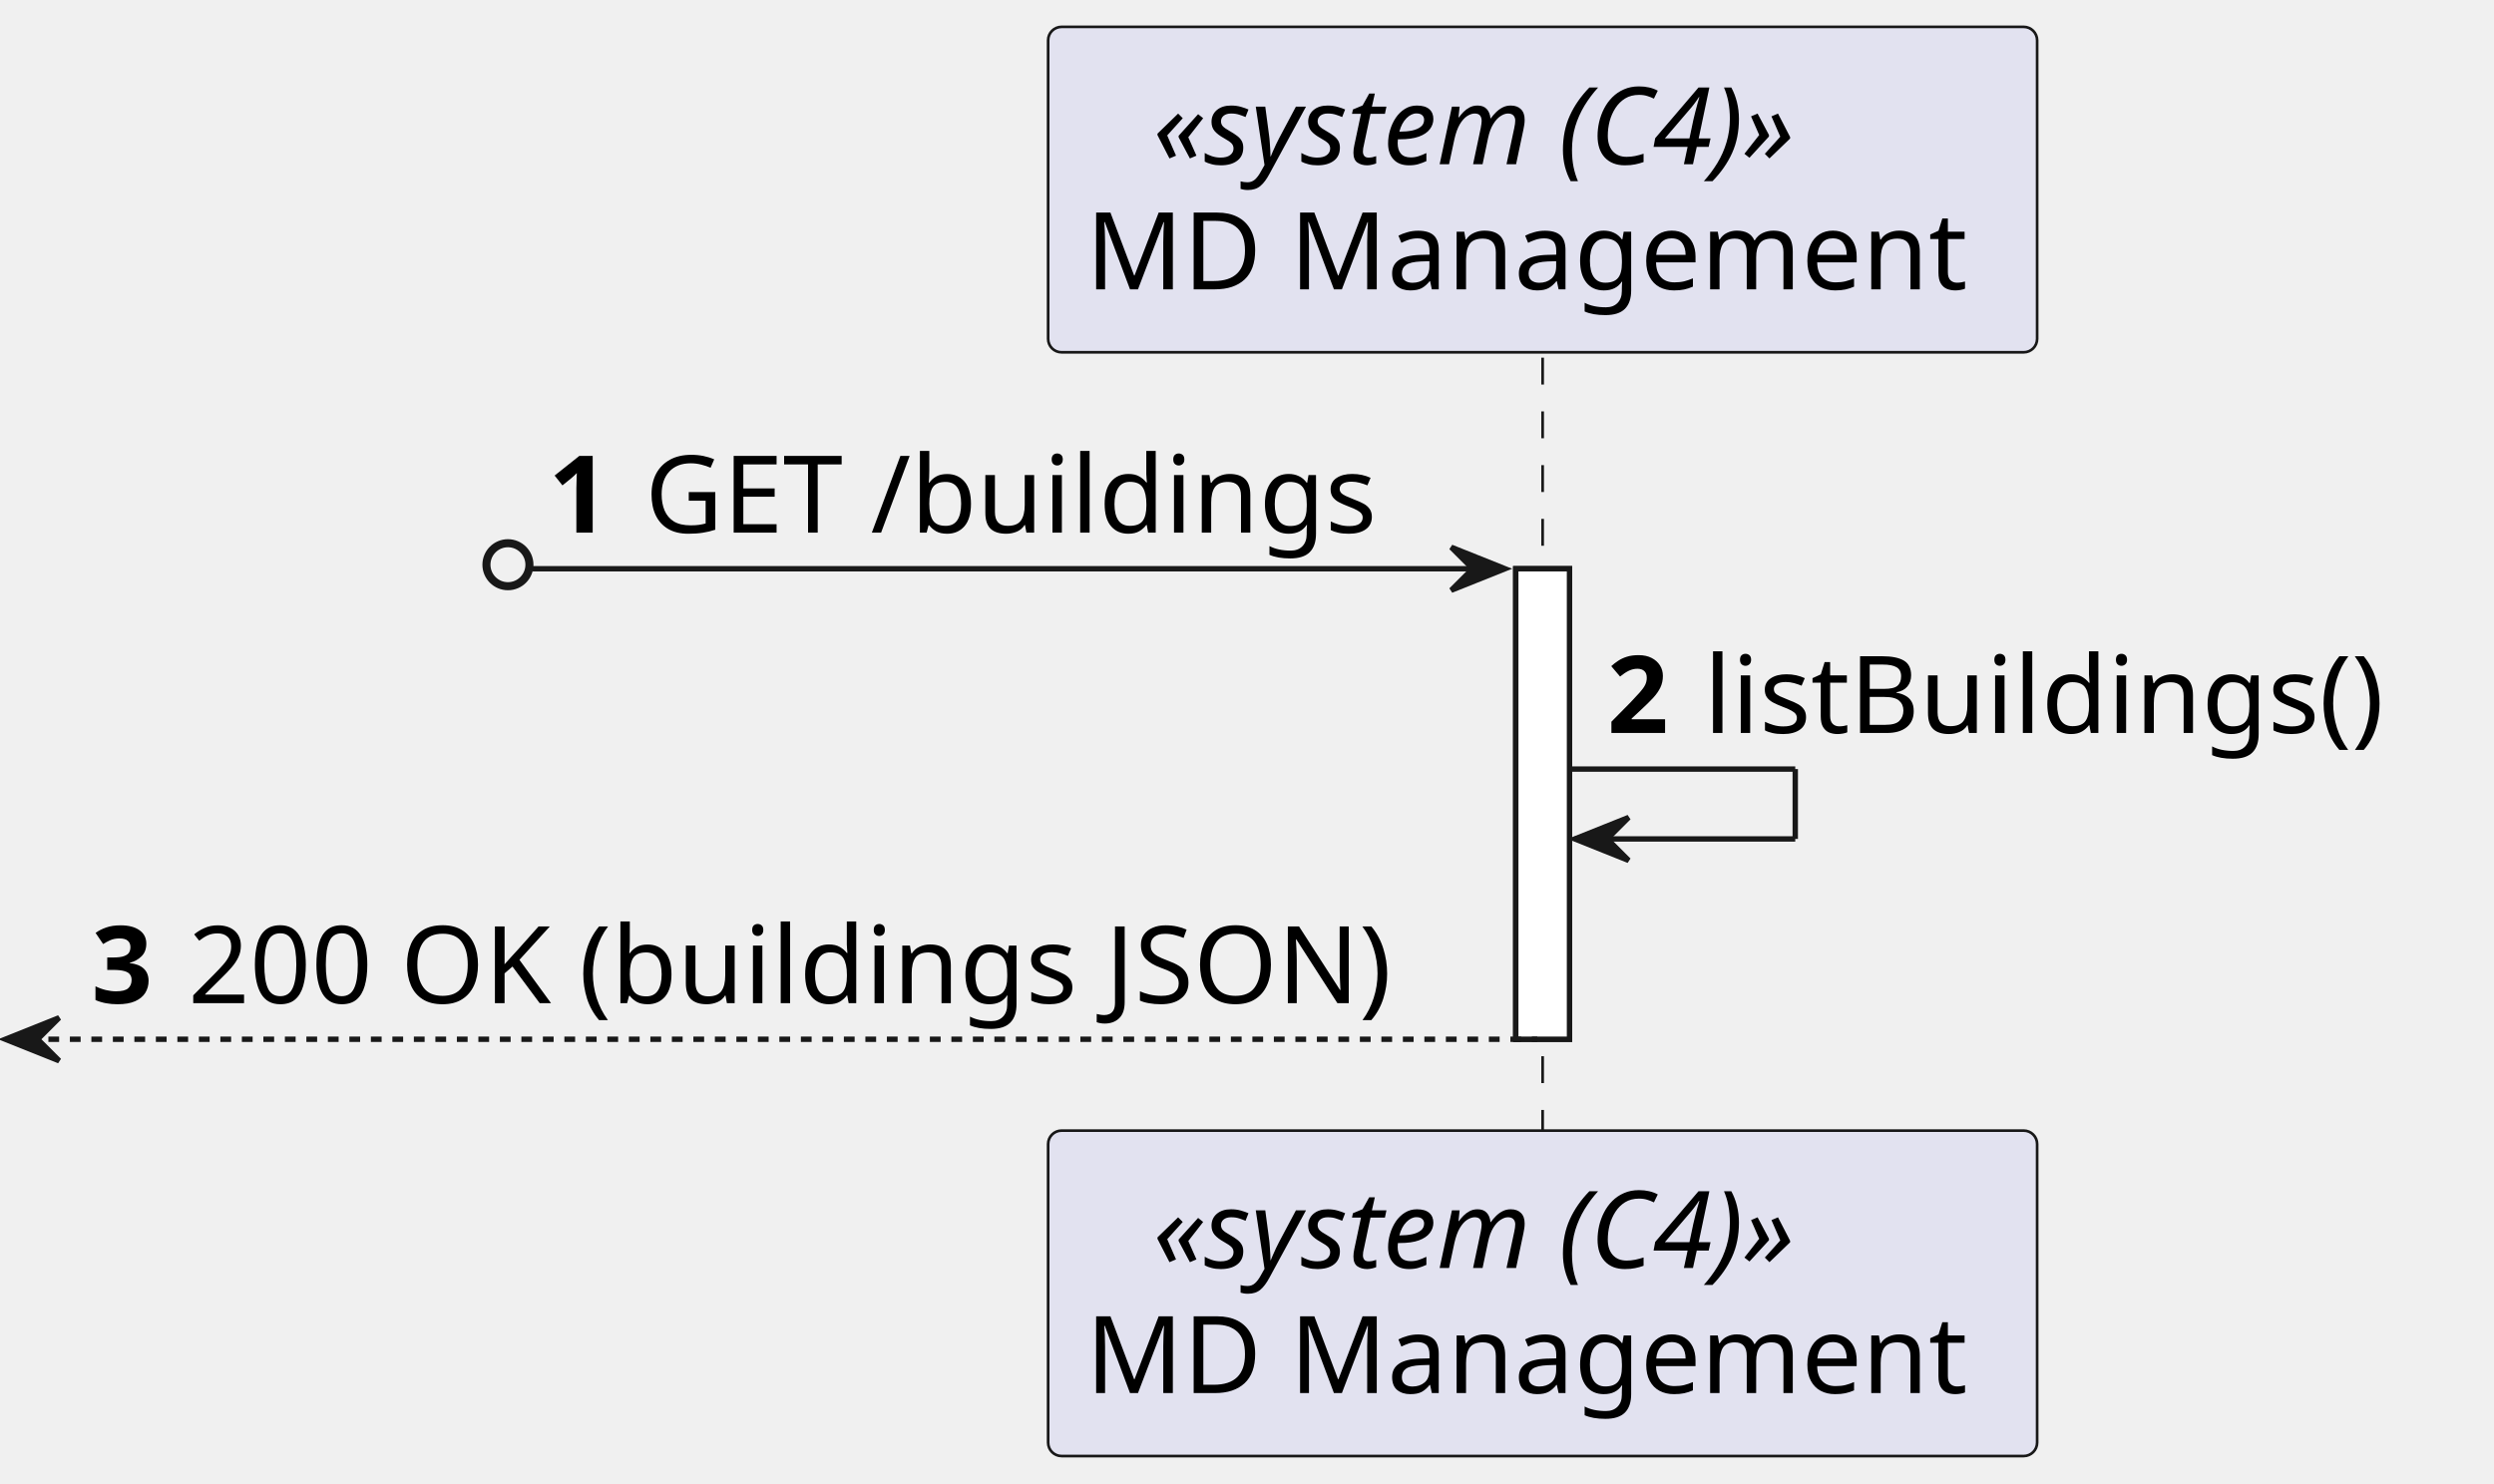
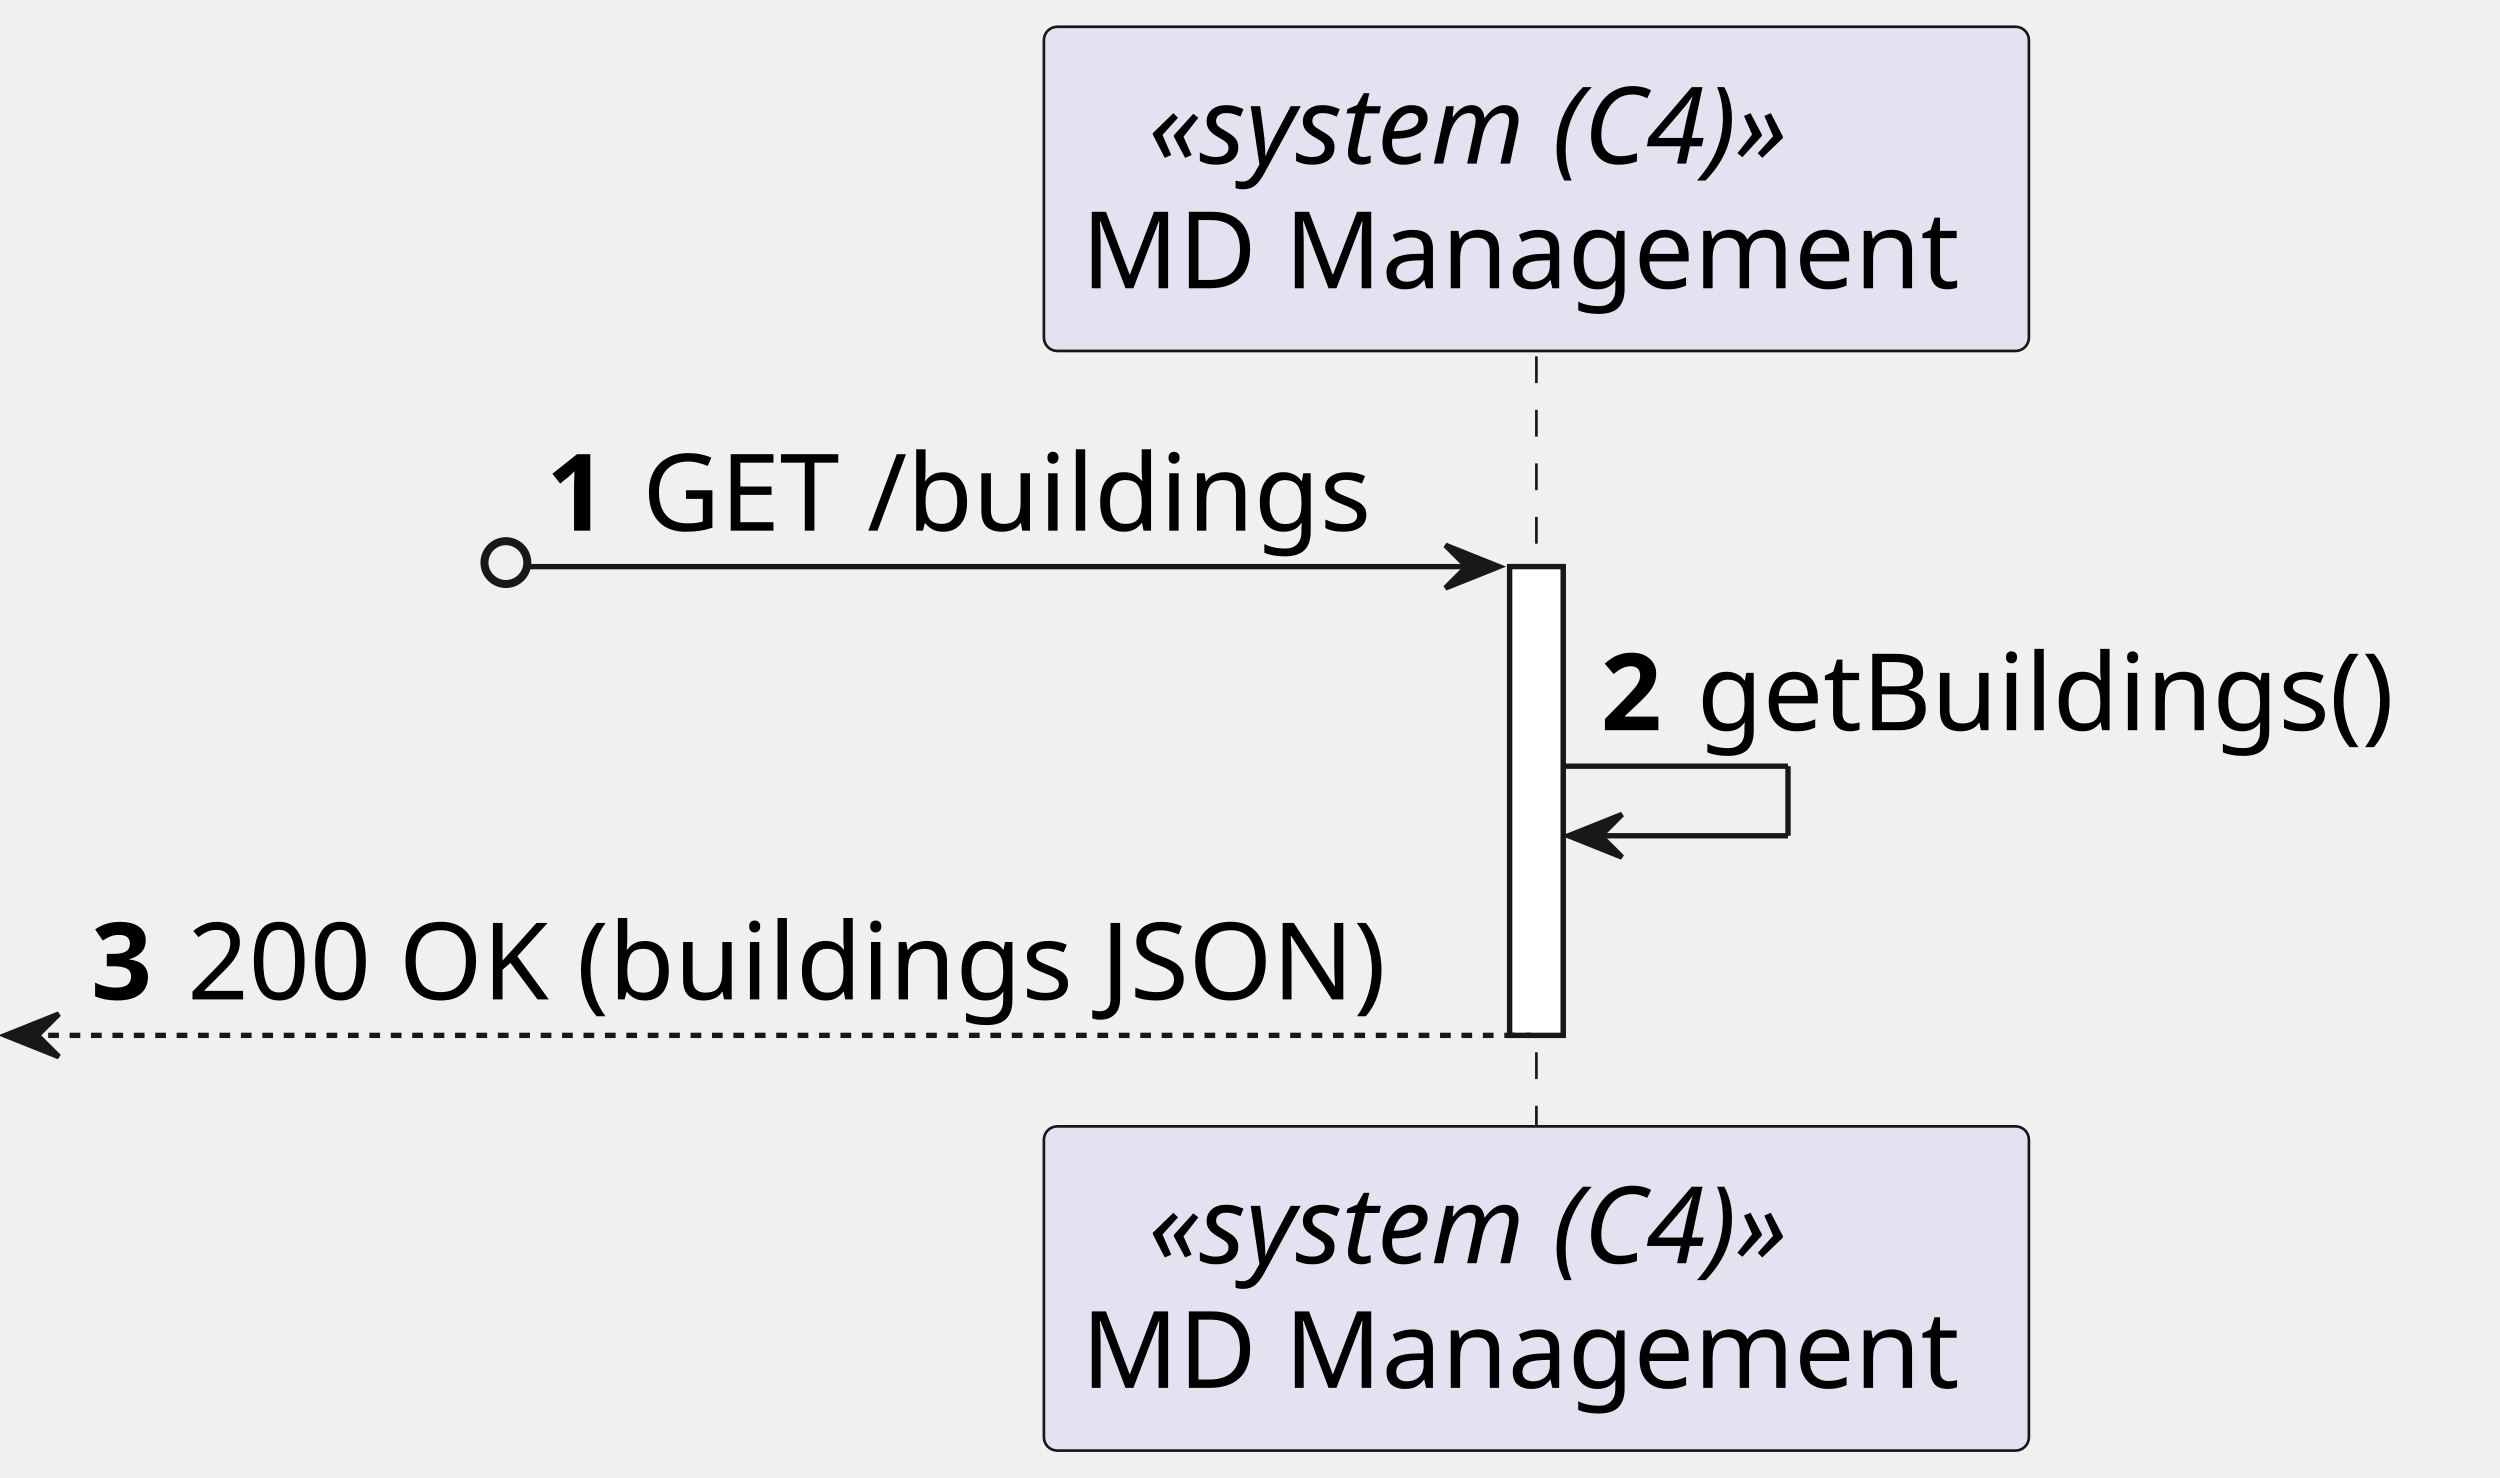
- <svg xmlns="http://www.w3.org/2000/svg" contentStyleType="text/css" height="276px" preserveAspectRatio="none" style="width:464px;height:276px;background:#FFFFFF;" version="1.1" viewBox="0 0 464 276" width="464px" zoomAndPan="magnify">
+ <svg xmlns="http://www.w3.org/2000/svg" contentStyleType="text/css" height="276px" preserveAspectRatio="none" style="width:467px;height:276px;background:#FFFFFF;" version="1.1" viewBox="0 0 467 276" width="467px" zoomAndPan="magnify">
  <defs />
  <g>
    <rect fill="#FFFFFF" height="87.562" style="stroke:#181818;stroke-width:1.0;" width="10" x="282" y="105.844" />
    <line style="stroke:#181818;stroke-width:0.5;stroke-dasharray:5.0,5.0;" x1="287" x2="287" y1="66.562" y2="211.406" />
    <rect fill="#E2E2F0" height="60.562" rx="2.5" ry="2.5" style="stroke:#181818;stroke-width:0.5;" width="184" x="195" y="5" />
    <text fill="#000000" font-family="sans-serif" font-size="20" font-style="italic" lengthAdjust="spacing" textLength="145" x="214.5" y="30.564">«system (C4)»</text>
    <text fill="#000000" font-family="sans-serif" font-size="20" lengthAdjust="spacing" textLength="170" x="202" y="53.846">MD Management</text>
    <rect fill="#E2E2F0" height="60.562" rx="2.5" ry="2.5" style="stroke:#181818;stroke-width:0.5;" width="184" x="195" y="210.406" />
    <text fill="#000000" font-family="sans-serif" font-size="20" font-style="italic" lengthAdjust="spacing" textLength="145" x="214.5" y="235.971">«system (C4)»</text>
    <text fill="#000000" font-family="sans-serif" font-size="20" lengthAdjust="spacing" textLength="170" x="202" y="259.252">MD Management</text>
    <rect fill="#FFFFFF" height="87.562" style="stroke:#181818;stroke-width:1.0;" width="10" x="282" y="105.844" />
    <ellipse cx="94.5" cy="105.094" fill="none" rx="4" ry="4" style="stroke:#181818;stroke-width:1.5;" />
    <polygon fill="#181818" points="270,101.844,280,105.844,270,109.844,274,105.844" style="stroke:#181818;stroke-width:1.0;" />
    <line style="stroke:#181818;stroke-width:1.0;" x1="99" x2="276" y1="105.844" y2="105.844" />
    <text fill="#000000" font-family="sans-serif" font-size="20" font-weight="bold" lengthAdjust="spacing" textLength="14" x="102" y="99.127">1</text>
    <text fill="#000000" font-family="sans-serif" font-size="20" lengthAdjust="spacing" textLength="147" x="120" y="99.127">GET /buildings</text>
    <line style="stroke:#181818;stroke-width:1.0;" x1="292" x2="334" y1="143.125" y2="143.125" />
    <line style="stroke:#181818;stroke-width:1.0;" x1="334" x2="334" y1="143.125" y2="156.125" />
    <line style="stroke:#181818;stroke-width:1.0;" x1="293" x2="334" y1="156.125" y2="156.125" />
    <polygon fill="#181818" points="303,152.125,293,156.125,303,160.125,299,156.125" style="stroke:#181818;stroke-width:1.0;" />
    <text fill="#000000" font-family="sans-serif" font-size="20" font-weight="bold" lengthAdjust="spacing" textLength="14" x="299" y="136.408">2</text>
-     <text fill="#000000" font-family="sans-serif" font-size="20" lengthAdjust="spacing" textLength="140" x="317" y="136.408">listBuildings()</text>
+     <text fill="#000000" font-family="sans-serif" font-size="20" lengthAdjust="spacing" textLength="143" x="317" y="136.408">getBuildings()</text>
    <polygon fill="#181818" points="11,189.406,1,193.406,11,197.406,7,193.406" style="stroke:#181818;stroke-width:1.0;" />
    <line style="stroke:#181818;stroke-width:1.0;stroke-dasharray:2.0,2.0;" x1="5" x2="286" y1="193.406" y2="193.406" />
    <text fill="#000000" font-family="sans-serif" font-size="20" font-weight="bold" lengthAdjust="spacing" textLength="14" x="17" y="186.69">3</text>
    <text fill="#000000" font-family="sans-serif" font-size="20" lengthAdjust="spacing" textLength="245" x="35" y="186.69">200 OK (buildings JSON)</text>
  </g>
</svg>
